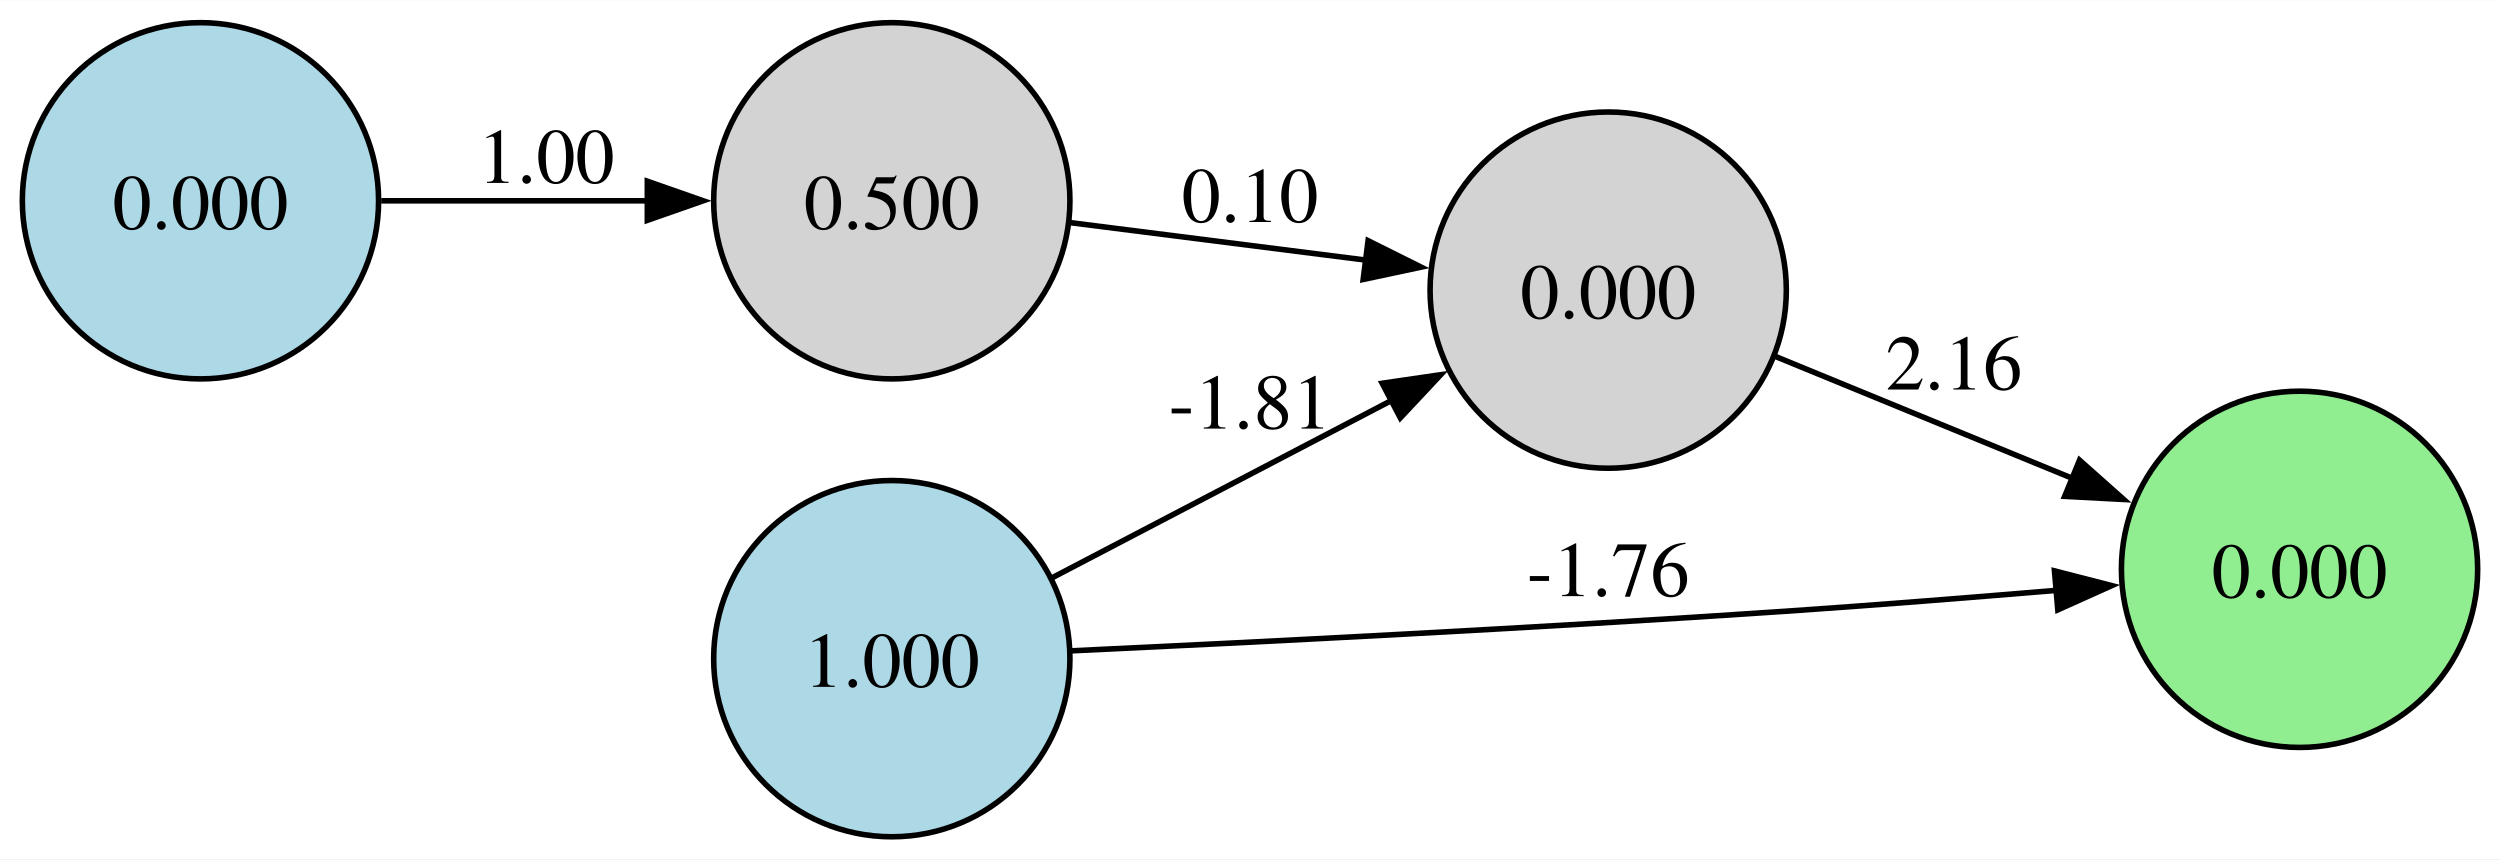
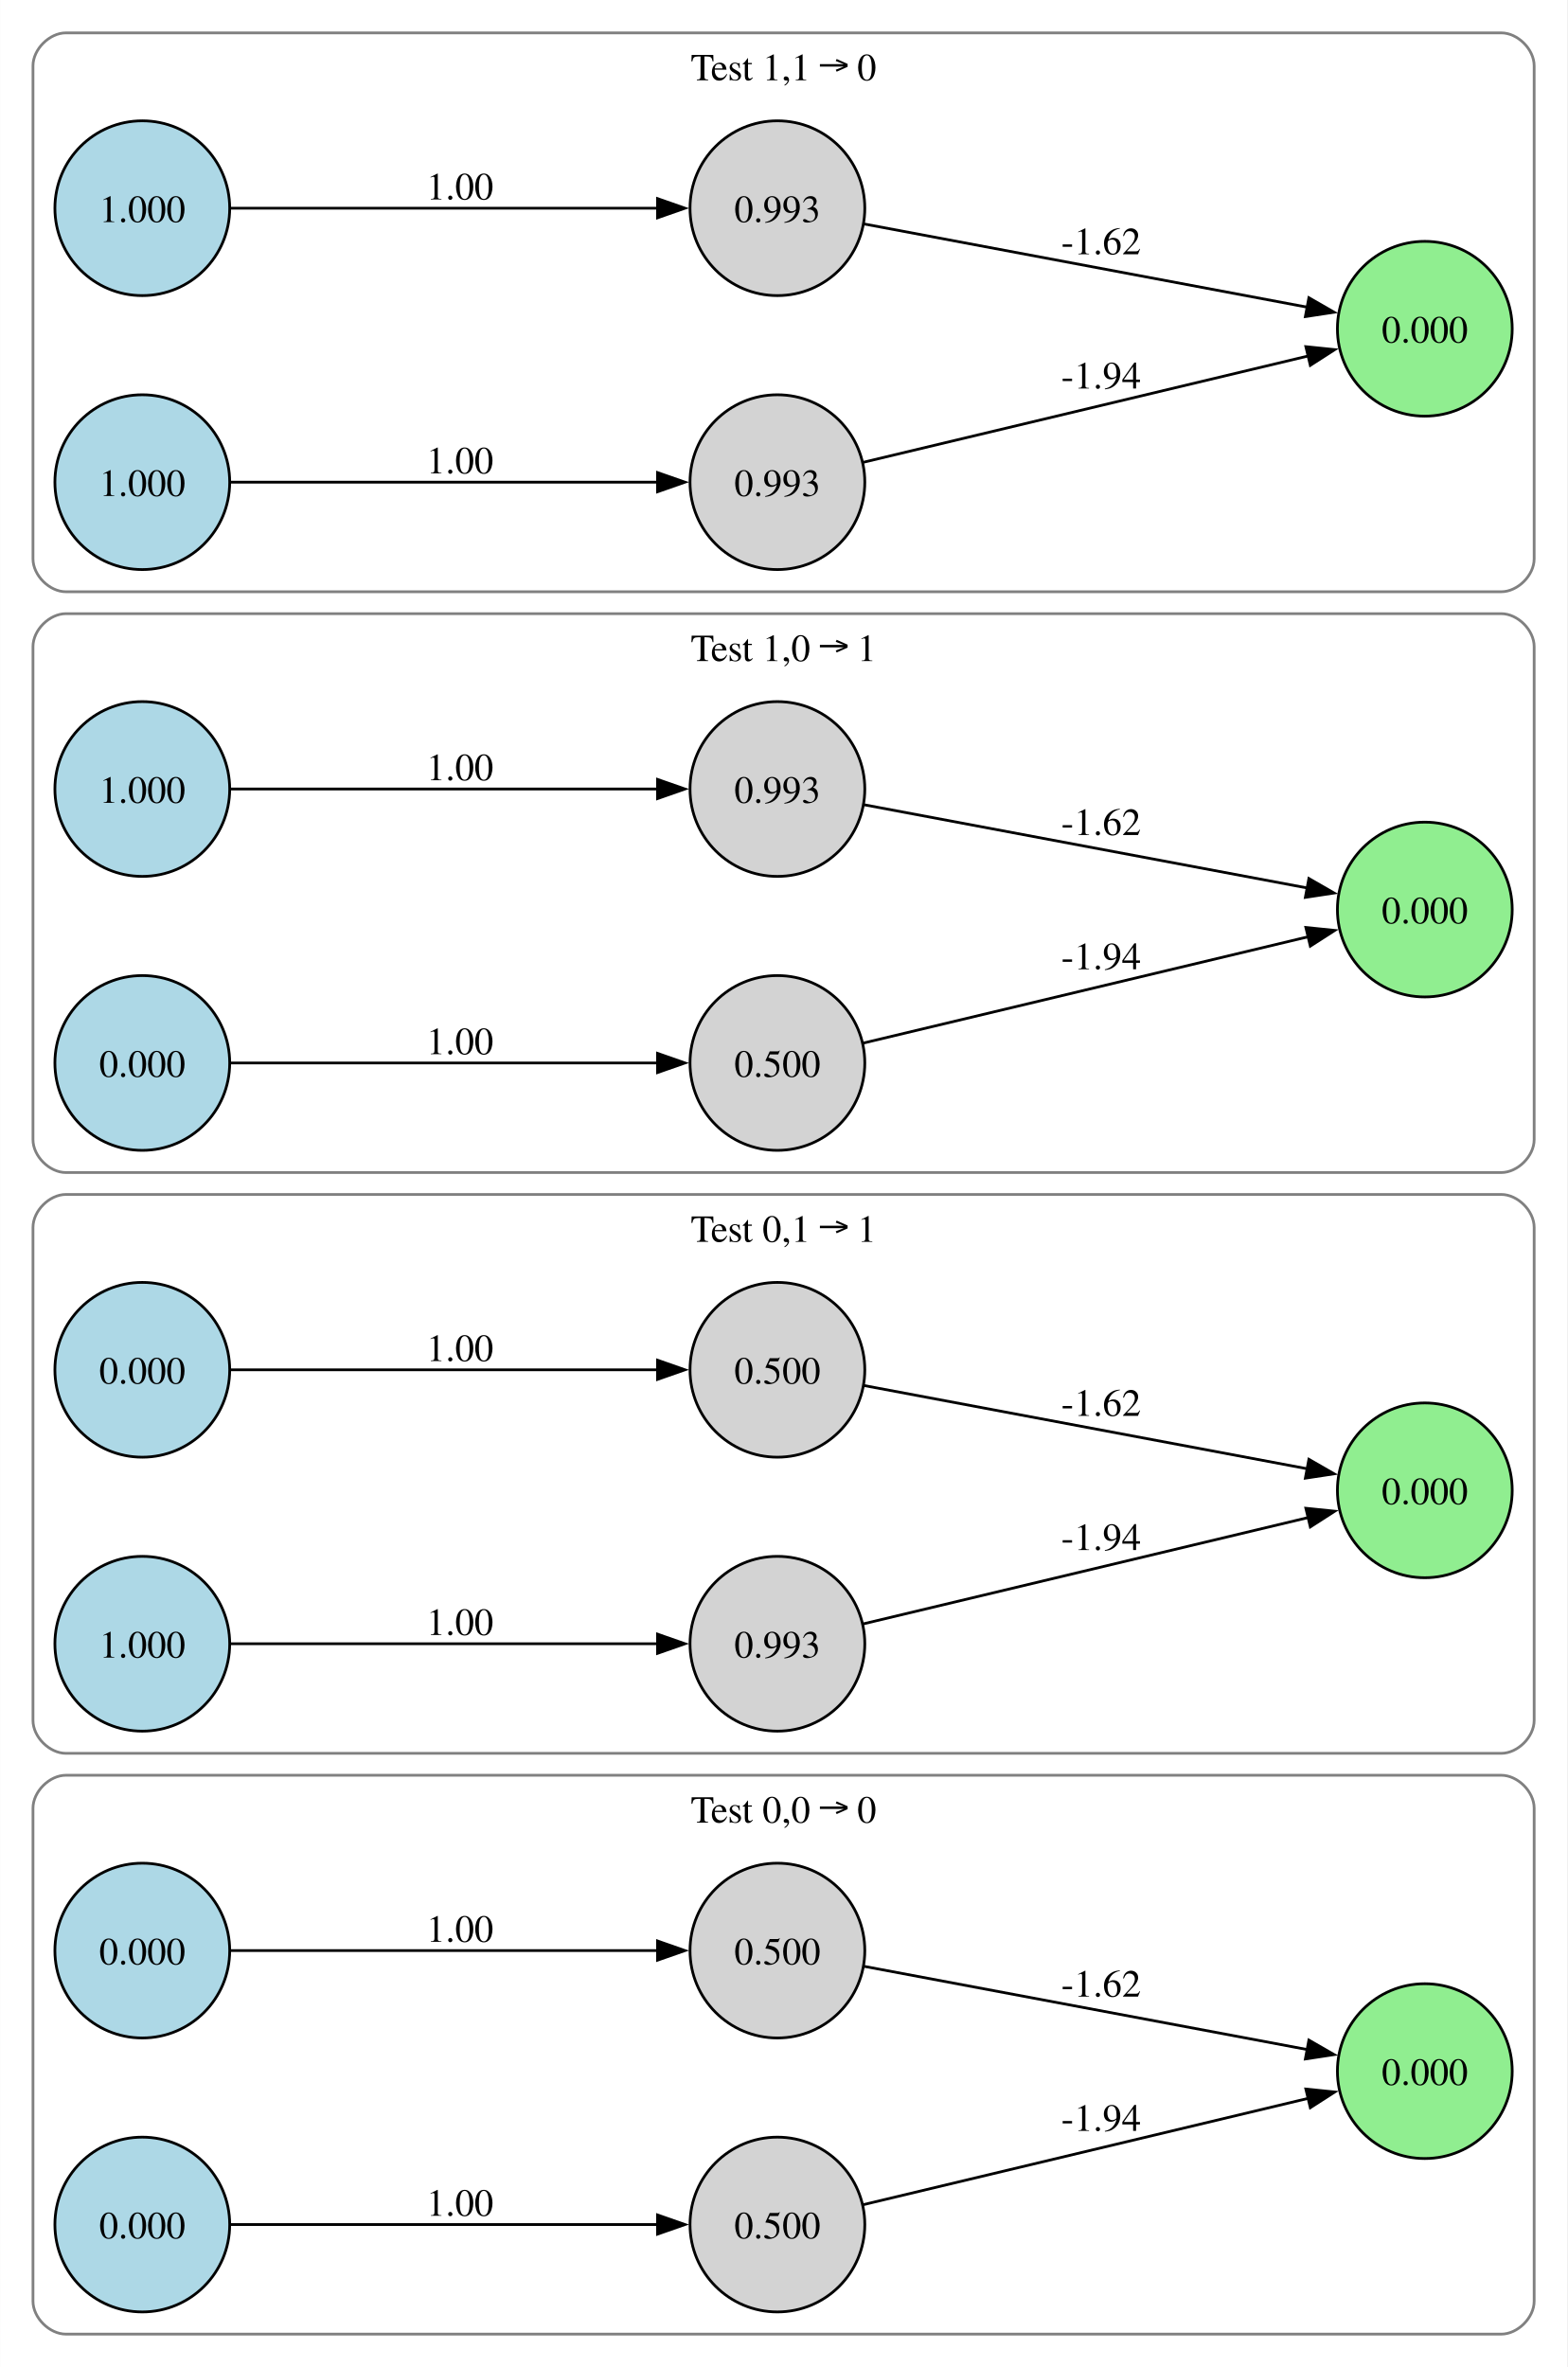
- <svg xmlns="http://www.w3.org/2000/svg" width="448pt" height="154pt" viewBox="0.00 0.00 447.72 153.81">
-   <g id="graph0" class="graph" transform="scale(1 1) rotate(0) translate(4 149.81)">
-     <polygon fill="white" stroke="none" points="-4,4 -4,-149.81 443.72,-149.81 443.72,4 -4,4" />
+ <svg xmlns="http://www.w3.org/2000/svg" width="572pt" height="864pt" viewBox="0.00 0.00 571.92 864.00">
+   <g id="graph0" class="graph" transform="scale(1 1) rotate(0) translate(4 860)">
+     <polygon fill="white" stroke="none" points="-4,4 -4,-860 567.92,-860 567.92,4 -4,4" />
+     <g id="clust1" class="cluster">
+       <path fill="none" stroke="gray" d="M20,-8C20,-8 543.92,-8 543.92,-8 549.92,-8 555.92,-14 555.92,-20 555.92,-20 555.92,-200 555.92,-200 555.92,-206 549.92,-212 543.92,-212 543.92,-212 20,-212 20,-212 14,-212 8,-206 8,-200 8,-200 8,-20 8,-20 8,-14 14,-8 20,-8" />
+       <text text-anchor="middle" x="281.96" y="-194.7" font-family="Times,serif" font-size="14.00">Test 0,0 → 0</text>
+     </g>
+     <g id="clust2" class="cluster">
+       <path fill="none" stroke="gray" d="M20,-220C20,-220 543.92,-220 543.92,-220 549.92,-220 555.92,-226 555.92,-232 555.92,-232 555.92,-412 555.92,-412 555.92,-418 549.92,-424 543.92,-424 543.92,-424 20,-424 20,-424 14,-424 8,-418 8,-412 8,-412 8,-232 8,-232 8,-226 14,-220 20,-220" />
+       <text text-anchor="middle" x="281.96" y="-406.7" font-family="Times,serif" font-size="14.00">Test 0,1 → 1</text>
+     </g>
+     <g id="clust3" class="cluster">
+       <path fill="none" stroke="gray" d="M20,-432C20,-432 543.92,-432 543.92,-432 549.92,-432 555.92,-438 555.92,-444 555.92,-444 555.92,-624 555.92,-624 555.92,-630 549.92,-636 543.92,-636 543.92,-636 20,-636 20,-636 14,-636 8,-630 8,-624 8,-624 8,-444 8,-444 8,-438 14,-432 20,-432" />
+       <text text-anchor="middle" x="281.96" y="-618.7" font-family="Times,serif" font-size="14.00">Test 1,0 → 1</text>
+     </g>
+     <g id="clust4" class="cluster">
+       <path fill="none" stroke="gray" d="M20,-644C20,-644 543.92,-644 543.92,-644 549.92,-644 555.92,-650 555.92,-656 555.92,-656 555.92,-836 555.92,-836 555.92,-842 549.92,-848 543.92,-848 543.92,-848 20,-848 20,-848 14,-848 8,-842 8,-836 8,-836 8,-656 8,-656 8,-650 14,-644 20,-644" />
+       <text text-anchor="middle" x="281.96" y="-830.7" font-family="Times,serif" font-size="14.00">Test 1,1 → 0</text>
+     </g>
    <g id="node1" class="node">
-       <ellipse fill="lightblue" stroke="black" cx="31.9" cy="-113.9" rx="31.9" ry="31.9" />
-       <text text-anchor="middle" x="31.9" y="-108.85" font-family="Times,serif" font-size="14.00">0.000</text>
+       <ellipse fill="lightblue" stroke="black" cx="47.9" cy="-148" rx="31.9" ry="31.9" />
+       <text text-anchor="middle" x="47.9" y="-142.95" font-family="Times,serif" font-size="14.00">0.000</text>
+     </g>
+     <g id="node4" class="node">
+       <ellipse fill="lightgray" stroke="black" cx="279.71" cy="-148" rx="31.9" ry="31.9" />
+       <text text-anchor="middle" x="279.71" y="-142.95" font-family="Times,serif" font-size="14.00">0.500</text>
+     </g>
+     <g id="edge1" class="edge">
+       <path fill="none" stroke="black" d="M79.9,-148C120.16,-148 190.64,-148 235.96,-148" />
+       <polygon fill="black" stroke="black" points="235.96,-151.5 245.96,-148 235.96,-144.5 235.96,-151.5" />
+       <text text-anchor="middle" x="163.81" y="-151.2" font-family="Times,serif" font-size="14.00">1.00</text>
+     </g>
+     <g id="node2" class="node">
+       <ellipse fill="lightblue" stroke="black" cx="47.9" cy="-48" rx="31.9" ry="31.9" />
+       <text text-anchor="middle" x="47.9" y="-42.95" font-family="Times,serif" font-size="14.00">0.000</text>
    </g>
    <g id="node5" class="node">
-       <ellipse fill="lightgray" stroke="black" cx="155.71" cy="-113.9" rx="31.9" ry="31.9" />
-       <text text-anchor="middle" x="155.71" y="-108.85" font-family="Times,serif" font-size="14.00">0.500</text>
+       <ellipse fill="lightgray" stroke="black" cx="279.71" cy="-48" rx="31.9" ry="31.9" />
+       <text text-anchor="middle" x="279.71" y="-42.95" font-family="Times,serif" font-size="14.00">0.500</text>
+     </g>
+     <g id="edge3" class="edge">
+       <path fill="none" stroke="black" d="M79.9,-48C120.16,-48 190.64,-48 235.96,-48" />
+       <polygon fill="black" stroke="black" points="235.96,-51.5 245.96,-48 235.96,-44.5 235.96,-51.5" />
+       <text text-anchor="middle" x="163.81" y="-51.2" font-family="Times,serif" font-size="14.00">1.00</text>
+     </g>
+     <g id="node3" class="node">
+       <ellipse fill="lightgreen" stroke="black" cx="516.01" cy="-104" rx="31.9" ry="31.9" />
+       <text text-anchor="middle" x="516.01" y="-98.95" font-family="Times,serif" font-size="14.00">0.000</text>
+     </g>
+     <g id="edge2" class="edge">
+       <path fill="none" stroke="black" d="M311.34,-142.25C352.74,-134.47 426.7,-120.58 473.18,-111.86" />
+       <polygon fill="black" stroke="black" points="473.7,-115.32 482.89,-110.03 472.41,-108.44 473.7,-115.32" />
+       <text text-anchor="middle" x="397.86" y="-131.2" font-family="Times,serif" font-size="14.00">-1.62</text>
    </g>
    <g id="edge4" class="edge">
-       <path fill="none" stroke="black" d="M64.27,-113.9C78.9,-113.9 96.54,-113.9 112.34,-113.9" />
-       <polygon fill="black" stroke="black" points="111.93,-117.4 121.93,-113.9 111.93,-110.4 111.93,-117.4" />
-       <text text-anchor="middle" x="93.81" y="-117.1" font-family="Times,serif" font-size="14.00">1.00</text>
+       <path fill="none" stroke="black" d="M310.86,-55.21C352.31,-65.11 427.04,-82.97 473.68,-94.12" />
+       <polygon fill="black" stroke="black" points="472.59,-97.46 483.13,-96.38 474.22,-90.65 472.59,-97.46" />
+       <text text-anchor="middle" x="397.86" y="-82.2" font-family="Times,serif" font-size="14.00">-1.94</text>
    </g>
-     <g id="node2" class="node">
-       <ellipse fill="lightblue" stroke="black" cx="155.71" cy="-31.9" rx="31.9" ry="31.9" />
-       <text text-anchor="middle" x="155.71" y="-26.85" font-family="Times,serif" font-size="14.00">1.000</text>
+     <g id="node6" class="node">
+       <ellipse fill="lightblue" stroke="black" cx="47.9" cy="-360" rx="31.9" ry="31.9" />
+       <text text-anchor="middle" x="47.9" y="-354.95" font-family="Times,serif" font-size="14.00">0.000</text>
    </g>
-     <g id="node3" class="node">
-       <ellipse fill="lightgreen" stroke="black" cx="407.82" cy="-47.9" rx="31.9" ry="31.9" />
-       <text text-anchor="middle" x="407.82" y="-42.85" font-family="Times,serif" font-size="14.00">0.000</text>
-     </g>
-     <g id="edge1" class="edge">
-       <path fill="none" stroke="black" d="M187.84,-33.3C219.95,-34.8 271.45,-37.38 315.92,-40.4 331.78,-41.48 349.18,-42.87 364.48,-44.15" />
-       <polygon fill="black" stroke="black" points="363.93,-47.62 374.19,-44.98 364.53,-40.64 363.93,-47.62" />
-       <text text-anchor="middle" x="284.01" y="-43.1" font-family="Times,serif" font-size="14.00">-1.76</text>
-     </g>
-     <g id="node4" class="node">
-       <ellipse fill="lightgray" stroke="black" cx="284.01" cy="-97.9" rx="31.9" ry="31.9" />
-       <text text-anchor="middle" x="284.01" y="-92.85" font-family="Times,serif" font-size="14.00">0.000</text>
-     </g>
-     <g id="edge3" class="edge">
-       <path fill="none" stroke="black" d="M184.43,-46.39C202.28,-55.71 225.71,-67.96 245.26,-78.17" />
-       <polygon fill="black" stroke="black" points="243.53,-81.22 254.02,-82.75 246.78,-75.02 243.53,-81.22" />
-       <text text-anchor="middle" x="219.86" y="-73.1" font-family="Times,serif" font-size="14.00">-1.81</text>
-     </g>
-     <g id="edge2" class="edge">
-       <path fill="none" stroke="black" d="M313.88,-86.05C329.84,-79.5 349.91,-71.26 367.31,-64.12" />
-       <polygon fill="black" stroke="black" points="368.42,-67.45 376.34,-60.41 365.76,-60.97 368.42,-67.45" />
-       <text text-anchor="middle" x="345.92" y="-80.1" font-family="Times,serif" font-size="14.00">2.16</text>
+     <g id="node9" class="node">
+       <ellipse fill="lightgray" stroke="black" cx="279.71" cy="-360" rx="31.9" ry="31.9" />
+       <text text-anchor="middle" x="279.71" y="-354.95" font-family="Times,serif" font-size="14.00">0.500</text>
    </g>
    <g id="edge5" class="edge">
-       <path fill="none" stroke="black" d="M187.61,-109.99C203.66,-107.95 223.52,-105.44 240.95,-103.23" />
-       <polygon fill="black" stroke="black" points="241.01,-106.75 250.5,-102.02 240.13,-99.81 241.01,-106.75" />
-       <text text-anchor="middle" x="219.86" y="-110.1" font-family="Times,serif" font-size="14.00">0.10</text>
+       <path fill="none" stroke="black" d="M79.9,-360C120.16,-360 190.64,-360 235.96,-360" />
+       <polygon fill="black" stroke="black" points="235.96,-363.5 245.96,-360 235.96,-356.5 235.96,-363.5" />
+       <text text-anchor="middle" x="163.81" y="-363.2" font-family="Times,serif" font-size="14.00">1.00</text>
+     </g>
+     <g id="node7" class="node">
+       <ellipse fill="lightblue" stroke="black" cx="47.9" cy="-260" rx="31.9" ry="31.9" />
+       <text text-anchor="middle" x="47.9" y="-254.95" font-family="Times,serif" font-size="14.00">1.000</text>
+     </g>
+     <g id="node10" class="node">
+       <ellipse fill="lightgray" stroke="black" cx="279.71" cy="-260" rx="31.9" ry="31.9" />
+       <text text-anchor="middle" x="279.71" y="-254.95" font-family="Times,serif" font-size="14.00">0.993</text>
+     </g>
+     <g id="edge7" class="edge">
+       <path fill="none" stroke="black" d="M79.9,-260C120.16,-260 190.64,-260 235.96,-260" />
+       <polygon fill="black" stroke="black" points="235.96,-263.5 245.96,-260 235.96,-256.5 235.96,-263.5" />
+       <text text-anchor="middle" x="163.81" y="-263.2" font-family="Times,serif" font-size="14.00">1.00</text>
+     </g>
+     <g id="node8" class="node">
+       <ellipse fill="lightgreen" stroke="black" cx="516.01" cy="-316" rx="31.9" ry="31.9" />
+       <text text-anchor="middle" x="516.01" y="-310.95" font-family="Times,serif" font-size="14.00">0.000</text>
+     </g>
+     <g id="edge6" class="edge">
+       <path fill="none" stroke="black" d="M311.34,-354.25C352.74,-346.47 426.7,-332.58 473.18,-323.86" />
+       <polygon fill="black" stroke="black" points="473.7,-327.32 482.89,-322.03 472.41,-320.44 473.7,-327.32" />
+       <text text-anchor="middle" x="397.86" y="-343.2" font-family="Times,serif" font-size="14.00">-1.62</text>
+     </g>
+     <g id="edge8" class="edge">
+       <path fill="none" stroke="black" d="M310.86,-267.21C352.31,-277.11 427.04,-294.97 473.68,-306.12" />
+       <polygon fill="black" stroke="black" points="472.59,-309.46 483.13,-308.38 474.22,-302.65 472.59,-309.46" />
+       <text text-anchor="middle" x="397.86" y="-294.2" font-family="Times,serif" font-size="14.00">-1.94</text>
+     </g>
+     <g id="node11" class="node">
+       <ellipse fill="lightblue" stroke="black" cx="47.9" cy="-572" rx="31.9" ry="31.9" />
+       <text text-anchor="middle" x="47.9" y="-566.95" font-family="Times,serif" font-size="14.00">1.000</text>
+     </g>
+     <g id="node14" class="node">
+       <ellipse fill="lightgray" stroke="black" cx="279.71" cy="-572" rx="31.9" ry="31.9" />
+       <text text-anchor="middle" x="279.71" y="-566.95" font-family="Times,serif" font-size="14.00">0.993</text>
+     </g>
+     <g id="edge9" class="edge">
+       <path fill="none" stroke="black" d="M79.9,-572C120.16,-572 190.64,-572 235.96,-572" />
+       <polygon fill="black" stroke="black" points="235.96,-575.5 245.96,-572 235.96,-568.5 235.96,-575.5" />
+       <text text-anchor="middle" x="163.81" y="-575.2" font-family="Times,serif" font-size="14.00">1.00</text>
+     </g>
+     <g id="node12" class="node">
+       <ellipse fill="lightblue" stroke="black" cx="47.9" cy="-472" rx="31.9" ry="31.9" />
+       <text text-anchor="middle" x="47.9" y="-466.95" font-family="Times,serif" font-size="14.00">0.000</text>
+     </g>
+     <g id="node15" class="node">
+       <ellipse fill="lightgray" stroke="black" cx="279.71" cy="-472" rx="31.9" ry="31.9" />
+       <text text-anchor="middle" x="279.71" y="-466.95" font-family="Times,serif" font-size="14.00">0.500</text>
+     </g>
+     <g id="edge11" class="edge">
+       <path fill="none" stroke="black" d="M79.9,-472C120.16,-472 190.64,-472 235.96,-472" />
+       <polygon fill="black" stroke="black" points="235.96,-475.5 245.96,-472 235.96,-468.5 235.96,-475.5" />
+       <text text-anchor="middle" x="163.81" y="-475.2" font-family="Times,serif" font-size="14.00">1.00</text>
+     </g>
+     <g id="node13" class="node">
+       <ellipse fill="lightgreen" stroke="black" cx="516.01" cy="-528" rx="31.9" ry="31.9" />
+       <text text-anchor="middle" x="516.01" y="-522.95" font-family="Times,serif" font-size="14.00">0.000</text>
+     </g>
+     <g id="edge10" class="edge">
+       <path fill="none" stroke="black" d="M311.34,-566.25C352.74,-558.47 426.7,-544.58 473.18,-535.86" />
+       <polygon fill="black" stroke="black" points="473.7,-539.32 482.89,-534.03 472.41,-532.44 473.7,-539.32" />
+       <text text-anchor="middle" x="397.86" y="-555.2" font-family="Times,serif" font-size="14.00">-1.62</text>
+     </g>
+     <g id="edge12" class="edge">
+       <path fill="none" stroke="black" d="M310.86,-479.21C352.31,-489.11 427.04,-506.97 473.68,-518.12" />
+       <polygon fill="black" stroke="black" points="472.59,-521.46 483.13,-520.38 474.22,-514.65 472.59,-521.46" />
+       <text text-anchor="middle" x="397.86" y="-506.2" font-family="Times,serif" font-size="14.00">-1.94</text>
+     </g>
+     <g id="node16" class="node">
+       <ellipse fill="lightblue" stroke="black" cx="47.9" cy="-784" rx="31.9" ry="31.9" />
+       <text text-anchor="middle" x="47.9" y="-778.95" font-family="Times,serif" font-size="14.00">1.000</text>
+     </g>
+     <g id="node19" class="node">
+       <ellipse fill="lightgray" stroke="black" cx="279.71" cy="-784" rx="31.9" ry="31.9" />
+       <text text-anchor="middle" x="279.71" y="-778.95" font-family="Times,serif" font-size="14.00">0.993</text>
+     </g>
+     <g id="edge13" class="edge">
+       <path fill="none" stroke="black" d="M79.9,-784C120.16,-784 190.64,-784 235.96,-784" />
+       <polygon fill="black" stroke="black" points="235.96,-787.5 245.96,-784 235.96,-780.5 235.96,-787.5" />
+       <text text-anchor="middle" x="163.81" y="-787.2" font-family="Times,serif" font-size="14.00">1.00</text>
+     </g>
+     <g id="node17" class="node">
+       <ellipse fill="lightblue" stroke="black" cx="47.9" cy="-684" rx="31.9" ry="31.9" />
+       <text text-anchor="middle" x="47.9" y="-678.95" font-family="Times,serif" font-size="14.00">1.000</text>
+     </g>
+     <g id="node20" class="node">
+       <ellipse fill="lightgray" stroke="black" cx="279.71" cy="-684" rx="31.9" ry="31.9" />
+       <text text-anchor="middle" x="279.71" y="-678.95" font-family="Times,serif" font-size="14.00">0.993</text>
+     </g>
+     <g id="edge15" class="edge">
+       <path fill="none" stroke="black" d="M79.9,-684C120.16,-684 190.64,-684 235.96,-684" />
+       <polygon fill="black" stroke="black" points="235.96,-687.5 245.96,-684 235.96,-680.5 235.96,-687.5" />
+       <text text-anchor="middle" x="163.81" y="-687.2" font-family="Times,serif" font-size="14.00">1.00</text>
+     </g>
+     <g id="node18" class="node">
+       <ellipse fill="lightgreen" stroke="black" cx="516.01" cy="-740" rx="31.9" ry="31.9" />
+       <text text-anchor="middle" x="516.01" y="-734.95" font-family="Times,serif" font-size="14.00">0.000</text>
+     </g>
+     <g id="edge14" class="edge">
+       <path fill="none" stroke="black" d="M311.34,-778.25C352.74,-770.47 426.7,-756.58 473.18,-747.86" />
+       <polygon fill="black" stroke="black" points="473.7,-751.32 482.89,-746.03 472.41,-744.44 473.7,-751.32" />
+       <text text-anchor="middle" x="397.86" y="-767.2" font-family="Times,serif" font-size="14.00">-1.62</text>
+     </g>
+     <g id="edge16" class="edge">
+       <path fill="none" stroke="black" d="M310.86,-691.21C352.31,-701.11 427.04,-718.97 473.68,-730.12" />
+       <polygon fill="black" stroke="black" points="472.59,-733.46 483.13,-732.38 474.22,-726.65 472.59,-733.46" />
+       <text text-anchor="middle" x="397.86" y="-718.2" font-family="Times,serif" font-size="14.00">-1.94</text>
    </g>
  </g>
</svg>
